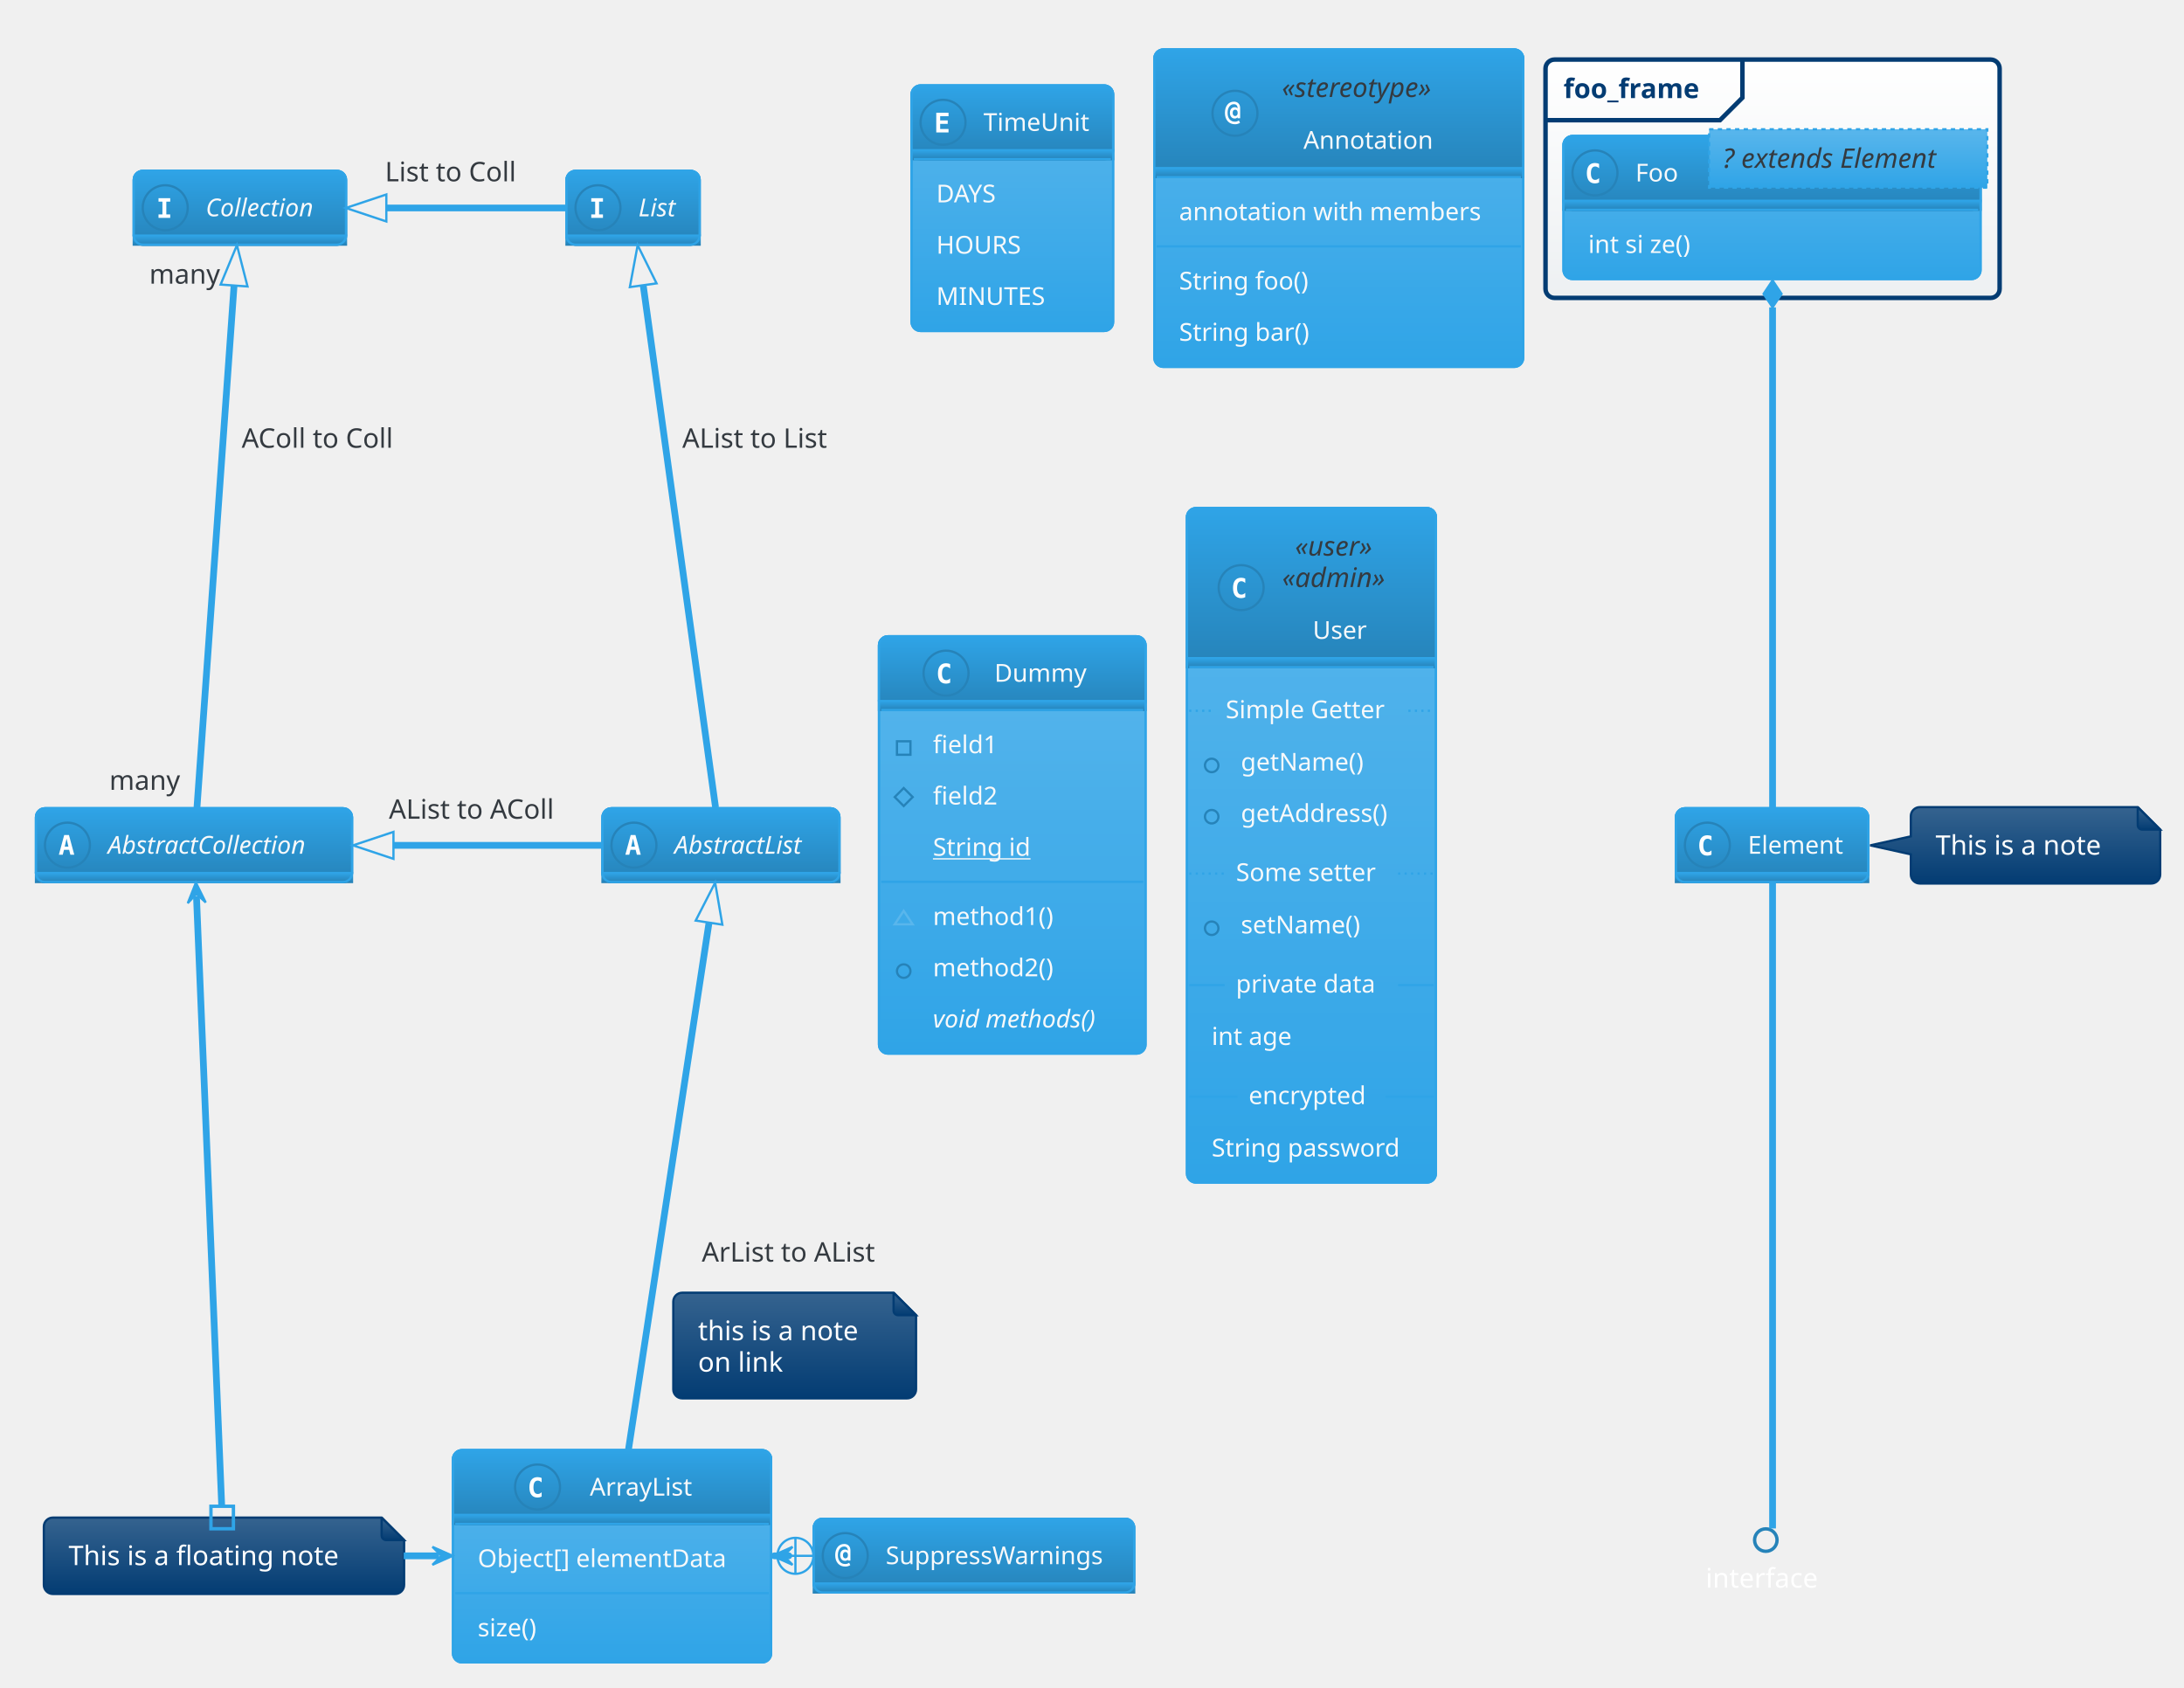
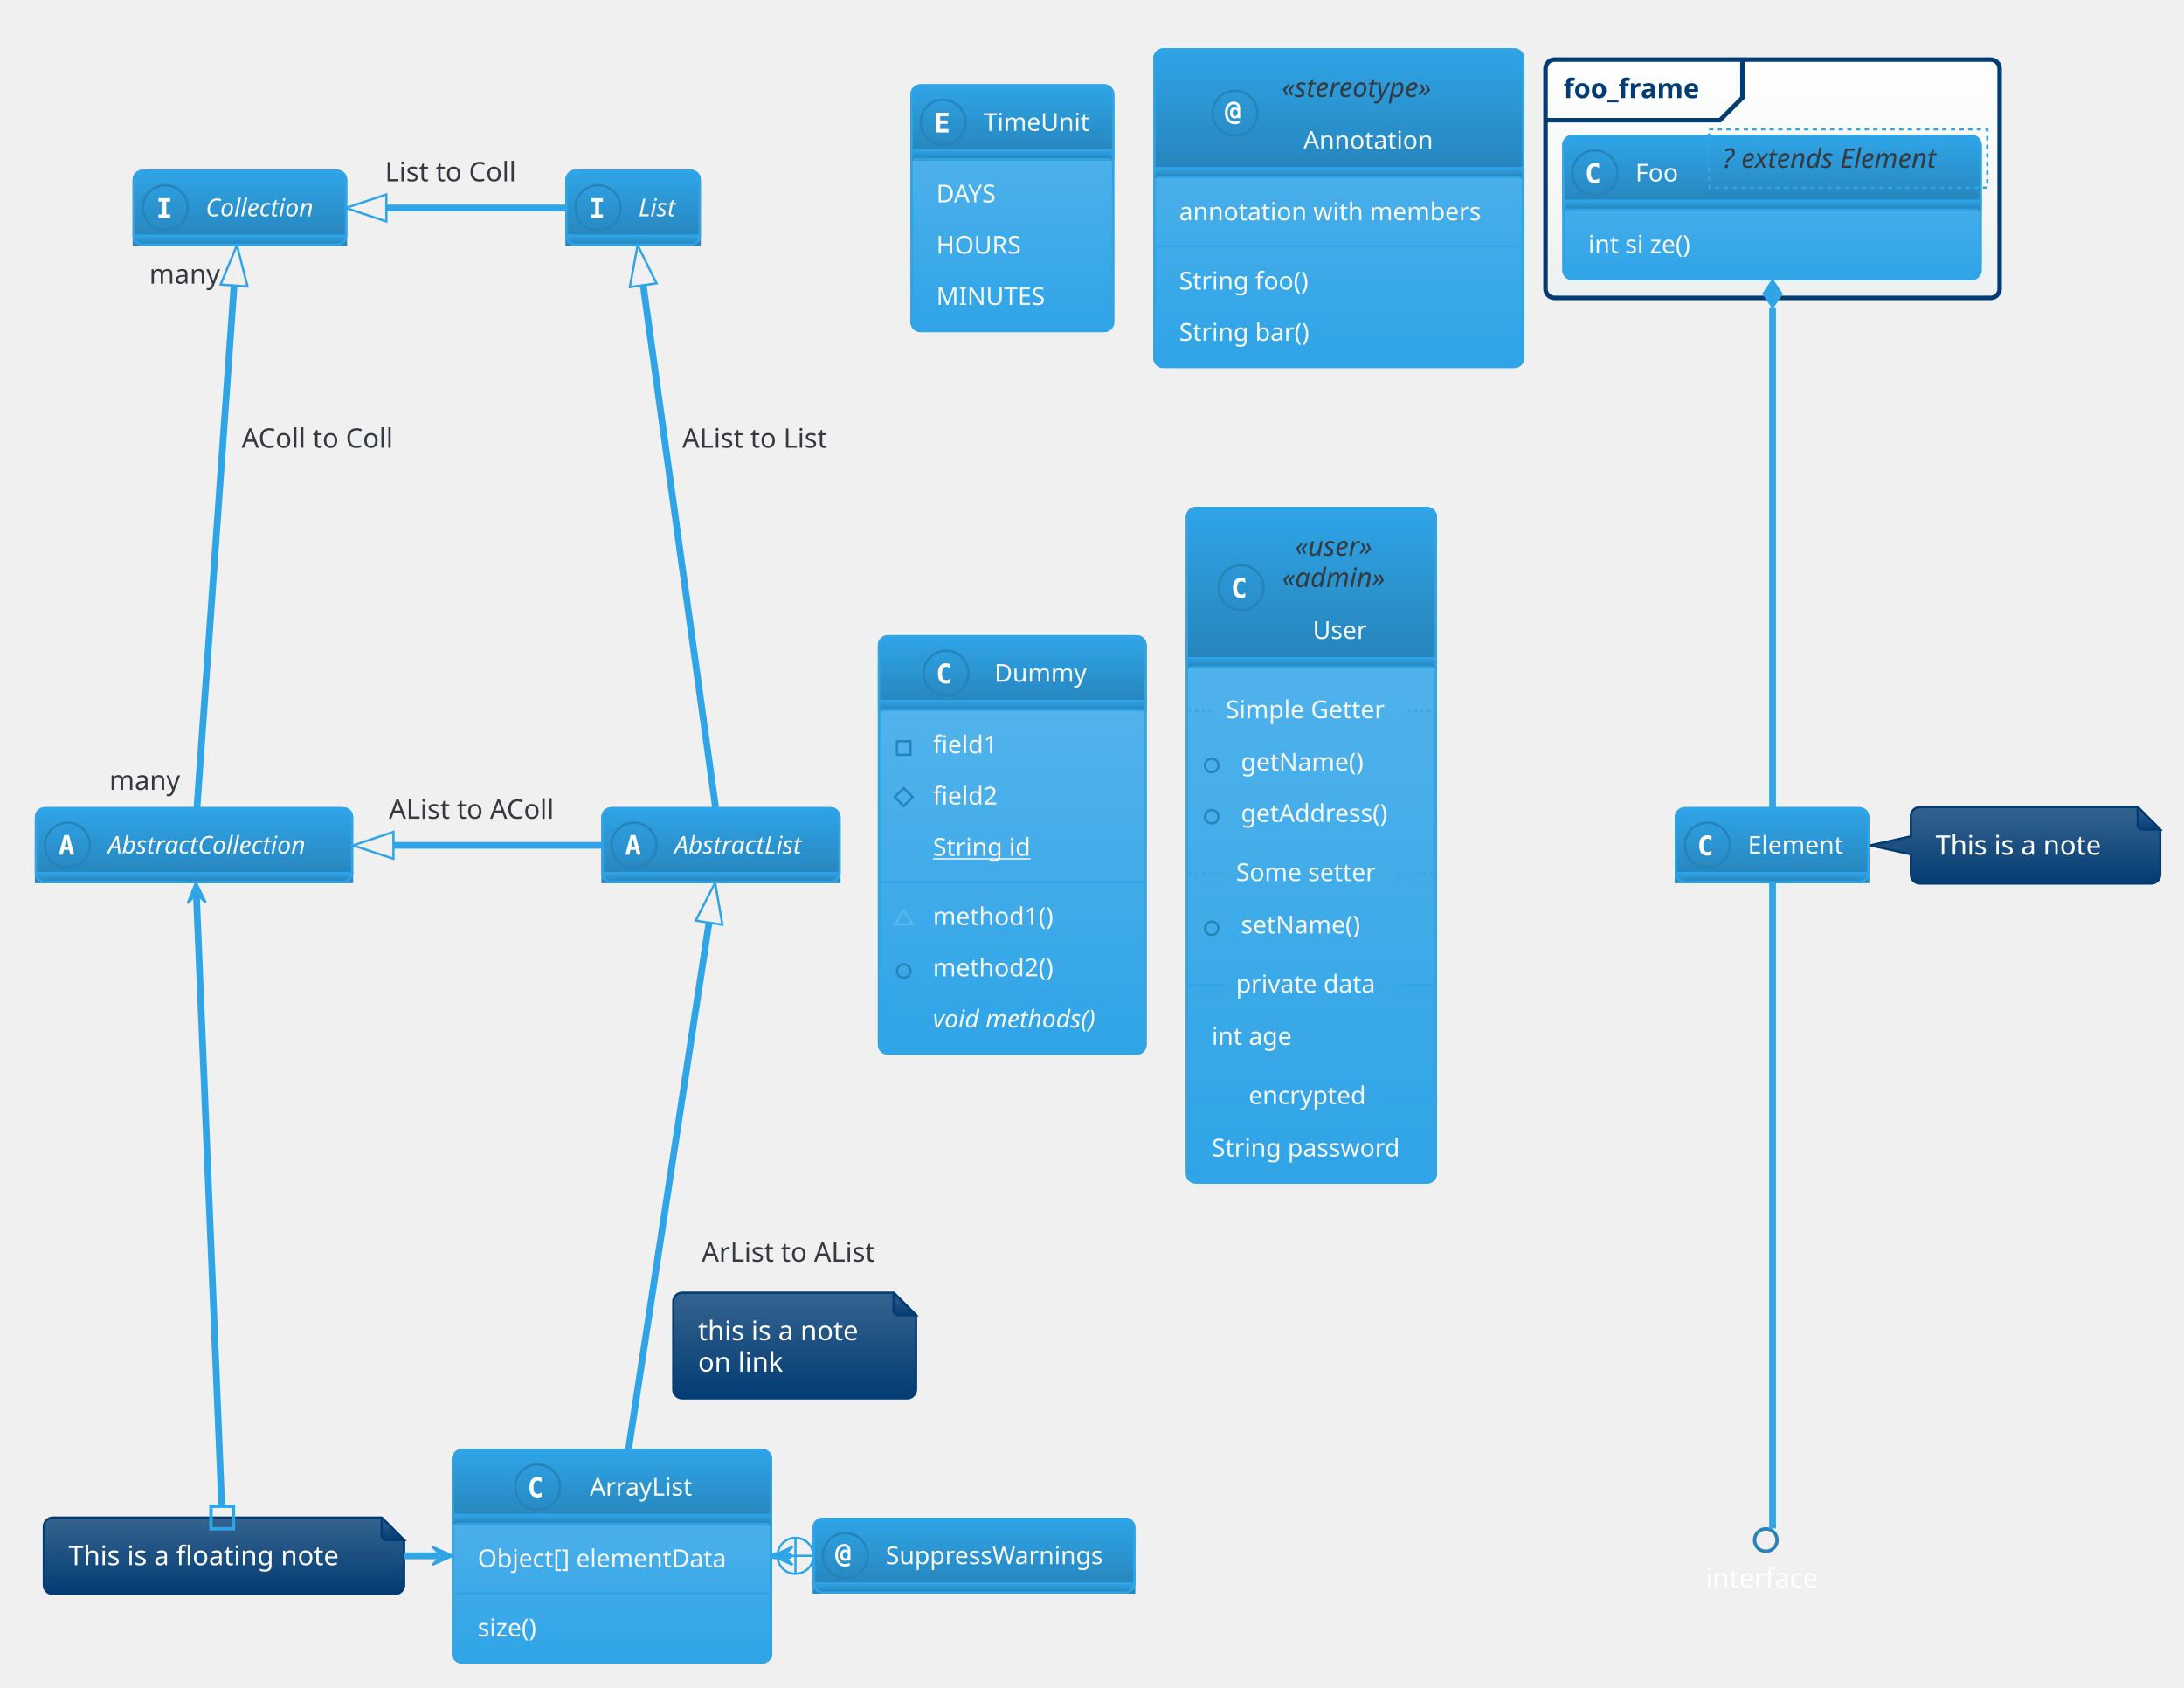
<svg xmlns="http://www.w3.org/2000/svg" contentStyleType="text/css" height="782.292px" preserveAspectRatio="none" style="width:1012px;height:782px;" version="1.1" viewBox="0 0 1012 782" width="1012.5px" zoomAndPan="magnify">
  <defs>
    <linearGradient id="g16p1ypdn84vc40" x1="50%" x2="50%" y1="0%" y2="100%">
      <stop offset="0%" stop-color="#FFFFFF" />
      <stop offset="100%" stop-color="#EDF0F2" />
    </linearGradient>
    <linearGradient id="g16p1ypdn84vc41" x1="50%" x2="50%" y1="0%" y2="100%">
      <stop offset="0%" stop-color="#59B6EC" />
      <stop offset="100%" stop-color="#2FA4E7" />
    </linearGradient>
    <linearGradient id="g16p1ypdn84vc42" x1="50%" x2="50%" y1="0%" y2="100%">
      <stop offset="0%" stop-color="#2FA4E7" />
      <stop offset="100%" stop-color="#2683B9" />
    </linearGradient>
    <linearGradient id="g16p1ypdn84vc43" x1="50%" x2="50%" y1="0%" y2="100%">
      <stop offset="0%" stop-color="#35638F" />
      <stop offset="100%" stop-color="#033C73" />
    </linearGradient>
  </defs>
  <g>
    <g id="cluster_foo_frame">
      <rect fill="url(#g16p1ypdn84vc40)" height="110.417" rx="4.167" ry="4.167" style="stroke:#033C73;stroke-width:2.083;" width="210.417" x="716.146" y="27.604" />
      <path d="M807.383,27.604 L807.383,45.28 L796.967,55.697 L716.146,55.697 " fill="none" style="stroke:#033C73;stroke-width:2.083;" />
      <text fill="#033C73" font-family="Verdana" font-size="12.5" font-weight="bold" lengthAdjust="spacing" textLength="70.404" x="724.479" y="45.457">foo_frame</text>
    </g>
    <g id="elem_AbstractList">
      <rect codeLine="7" fill="url(#g16p1ypdn84vc41)" height="34.172" id="AbstractList" rx="4.167" ry="4.167" style="stroke:#2FA4E7;stroke-width:1.042;" width="109.796" x="279.167" y="374.479" />
      <rect fill="url(#g16p1ypdn84vc42)" height="34.172" rx="4.167" ry="4.167" style="stroke:url(#g16p1ypdn84vc42);stroke-width:1.042;" width="109.796" x="279.167" y="374.479" />
      <rect fill="url(#g16p1ypdn84vc42)" height="4.167" style="stroke:url(#g16p1ypdn84vc42);stroke-width:1.042;" width="109.796" x="279.167" y="404.484" />
      <rect codeLine="7" fill="none" height="34.172" id="AbstractList" rx="4.167" ry="4.167" style="stroke:#2FA4E7;stroke-width:1.042;" width="109.796" x="279.167" y="374.479" />
      <ellipse cx="293.75" cy="391.565" fill="none" rx="10.417" ry="10.417" style="stroke:#2683B9;stroke-width:1.042;" />
      <path d="M293.343,388.521 L292.497,392.248 L294.206,392.248 L293.343,388.521 Z M292.253,386.877 L294.45,386.877 L296.908,395.992 L295.101,395.992 L294.548,393.746 L292.139,393.746 L291.585,395.992 L289.779,395.992 L292.253,386.877 Z " fill="#FFFFFF" />
      <text fill="#F8F9FA" font-family="Verdana" font-size="11.458" font-style="italic" lengthAdjust="spacing" textLength="68.129" x="312.5" y="395.532">AbstractList</text>
    </g>
    <g id="elem_AbstractCollection">
      <rect codeLine="8" fill="url(#g16p1ypdn84vc41)" height="34.172" id="AbstractCollection" rx="4.167" ry="4.167" style="stroke:#2FA4E7;stroke-width:1.042;" width="146.442" x="16.667" y="374.479" />
      <rect fill="url(#g16p1ypdn84vc42)" height="34.172" rx="4.167" ry="4.167" style="stroke:url(#g16p1ypdn84vc42);stroke-width:1.042;" width="146.442" x="16.667" y="374.479" />
      <rect fill="url(#g16p1ypdn84vc42)" height="4.167" style="stroke:url(#g16p1ypdn84vc42);stroke-width:1.042;" width="146.442" x="16.667" y="404.484" />
      <rect codeLine="8" fill="none" height="34.172" id="AbstractCollection" rx="4.167" ry="4.167" style="stroke:#2FA4E7;stroke-width:1.042;" width="146.442" x="16.667" y="374.479" />
      <ellipse cx="31.25" cy="391.565" fill="none" rx="10.417" ry="10.417" style="stroke:#2683B9;stroke-width:1.042;" />
      <path d="M30.843,388.521 L29.997,392.248 L31.706,392.248 L30.843,388.521 Z M29.753,386.877 L31.95,386.877 L34.408,395.992 L32.601,395.992 L32.047,393.746 L29.639,393.746 L29.085,395.992 L27.279,395.992 L29.753,386.877 Z " fill="#FFFFFF" />
      <text fill="#F8F9FA" font-family="Verdana" font-size="11.458" font-style="italic" lengthAdjust="spacing" textLength="104.775" x="50" y="395.532">AbstractCollection</text>
    </g>
    <g id="elem_List">
      <rect codeLine="9" fill="url(#g16p1ypdn84vc41)" height="34.172" id="List" rx="4.167" ry="4.167" style="stroke:#2FA4E7;stroke-width:1.042;" width="61.696" x="262.5" y="79.167" />
      <rect fill="url(#g16p1ypdn84vc42)" height="34.172" rx="4.167" ry="4.167" style="stroke:url(#g16p1ypdn84vc42);stroke-width:1.042;" width="61.696" x="262.5" y="79.167" />
      <rect fill="url(#g16p1ypdn84vc42)" height="4.167" style="stroke:url(#g16p1ypdn84vc42);stroke-width:1.042;" width="61.696" x="262.5" y="109.171" />
      <rect codeLine="9" fill="none" height="34.172" id="List" rx="4.167" ry="4.167" style="stroke:#2FA4E7;stroke-width:1.042;" width="61.696" x="262.5" y="79.167" />
      <ellipse cx="277.083" cy="96.252" fill="none" rx="10.417" ry="10.417" style="stroke:#2683B9;stroke-width:1.042;" />
      <path d="M273.975,93.42 L273.975,91.825 L279.394,91.825 L279.394,93.42 L277.588,93.42 L277.588,99.345 L279.394,99.345 L279.394,100.94 L273.975,100.94 L273.975,99.345 L275.781,99.345 L275.781,93.42 L273.975,93.42 Z " fill="#FFFFFF" />
      <text fill="#F8F9FA" font-family="Verdana" font-size="11.458" font-style="italic" lengthAdjust="spacing" textLength="20.03" x="295.833" y="100.219">List</text>
    </g>
    <g id="elem_Collection">
      <rect codeLine="10" fill="url(#g16p1ypdn84vc41)" height="34.172" id="Collection" rx="4.167" ry="4.167" style="stroke:#2FA4E7;stroke-width:1.042;" width="98.343" x="61.979" y="79.167" />
      <rect fill="url(#g16p1ypdn84vc42)" height="34.172" rx="4.167" ry="4.167" style="stroke:url(#g16p1ypdn84vc42);stroke-width:1.042;" width="98.343" x="61.979" y="79.167" />
      <rect fill="url(#g16p1ypdn84vc42)" height="4.167" style="stroke:url(#g16p1ypdn84vc42);stroke-width:1.042;" width="98.343" x="61.979" y="109.171" />
      <rect codeLine="10" fill="none" height="34.172" id="Collection" rx="4.167" ry="4.167" style="stroke:#2FA4E7;stroke-width:1.042;" width="98.343" x="61.979" y="79.167" />
      <ellipse cx="76.562" cy="96.252" fill="none" rx="10.417" ry="10.417" style="stroke:#2683B9;stroke-width:1.042;" />
      <path d="M73.454,93.42 L73.454,91.825 L78.874,91.825 L78.874,93.42 L77.067,93.42 L77.067,99.345 L78.874,99.345 L78.874,100.94 L73.454,100.94 L73.454,99.345 L75.26,99.345 L75.26,93.42 L73.454,93.42 Z " fill="#FFFFFF" />
      <text fill="#F8F9FA" font-family="Verdana" font-size="11.458" font-style="italic" lengthAdjust="spacing" textLength="56.676" x="95.312" y="100.219">Collection</text>
    </g>
    <g id="elem_ArrayList">
      <rect codeLine="20" fill="url(#g16p1ypdn84vc41)" height="98.348" id="ArrayList" rx="4.167" ry="4.167" style="stroke:#2FA4E7;stroke-width:1.042;" width="147.425" x="209.896" y="671.875" />
      <rect fill="url(#g16p1ypdn84vc42)" height="34.172" rx="4.167" ry="4.167" style="stroke:url(#g16p1ypdn84vc42);stroke-width:1.042;" width="147.425" x="209.896" y="671.875" />
      <rect fill="url(#g16p1ypdn84vc42)" height="4.167" style="stroke:url(#g16p1ypdn84vc42);stroke-width:1.042;" width="147.425" x="209.896" y="701.88" />
      <rect codeLine="20" fill="none" height="98.348" id="ArrayList" rx="4.167" ry="4.167" style="stroke:#2FA4E7;stroke-width:1.042;" width="147.425" x="209.896" y="671.875" />
      <ellipse cx="249.079" cy="688.961" fill="none" rx="10.417" ry="10.417" style="stroke:#2683B9;stroke-width:1.042;" />
      <path d="M250.983,693.388 Q250.56,693.599 250.088,693.713 Q249.616,693.827 249.112,693.827 Q247.256,693.827 246.279,692.623 Q245.319,691.402 245.319,689.107 Q245.319,686.796 246.279,685.592 Q247.256,684.371 249.112,684.371 Q249.616,684.371 250.088,684.485 Q250.576,684.582 250.983,684.81 L250.983,686.812 Q250.528,686.389 250.088,686.194 Q249.649,685.982 249.193,685.982 Q248.2,685.982 247.696,686.78 Q247.191,687.561 247.191,689.107 Q247.191,690.637 247.696,691.418 Q248.2,692.2 249.193,692.2 Q249.649,692.2 250.088,692.004 Q250.528,691.809 250.983,691.386 L250.983,693.388 Z " fill="#FFFFFF" />
      <text fill="#F8F9FA" font-family="Verdana" font-size="11.458" lengthAdjust="spacing" textLength="51.093" x="273.296" y="692.928">ArrayList</text>
      <line style="stroke:#2FA4E7;stroke-width:1.042;" x1="210.938" x2="356.279" y1="706.047" y2="706.047" />
      <text fill="#F8F9FA" font-family="Verdana" font-size="11.458" lengthAdjust="spacing" textLength="124.509" x="221.354" y="726.057">Object[] elementData</text>
      <line style="stroke:#2FA4E7;stroke-width:1.042;" x1="210.938" x2="356.279" y1="738.135" y2="738.135" />
      <text fill="#F8F9FA" font-family="Verdana" font-size="11.458" lengthAdjust="spacing" textLength="31.158" x="221.354" y="758.146">size()</text>
    </g>
    <g id="elem_TimeUnit">
      <rect codeLine="25" fill="url(#g16p1ypdn84vc41)" height="113.769" id="TimeUnit" rx="4.167" ry="4.167" style="stroke:#2FA4E7;stroke-width:1.042;" width="93.386" x="422.396" y="39.583" />
      <rect fill="url(#g16p1ypdn84vc42)" height="34.172" rx="4.167" ry="4.167" style="stroke:url(#g16p1ypdn84vc42);stroke-width:1.042;" width="93.386" x="422.396" y="39.583" />
      <rect fill="url(#g16p1ypdn84vc42)" height="4.167" style="stroke:url(#g16p1ypdn84vc42);stroke-width:1.042;" width="93.386" x="422.396" y="69.588" />
      <rect codeLine="25" fill="none" height="113.769" id="TimeUnit" rx="4.167" ry="4.167" style="stroke:#2FA4E7;stroke-width:1.042;" width="93.386" x="422.396" y="39.583" />
      <ellipse cx="436.979" cy="56.669" fill="none" rx="10.417" ry="10.417" style="stroke:#2683B9;stroke-width:1.042;" />
      <path d="M439.518,61.357 L433.838,61.357 L433.838,52.242 L439.518,52.242 L439.518,53.837 L435.644,53.837 L435.644,55.79 L439.144,55.79 L439.144,57.385 L435.644,57.385 L435.644,59.762 L439.518,59.762 L439.518,61.357 Z " fill="#FFFFFF" />
      <text fill="#F8F9FA" font-family="Verdana" font-size="11.458" lengthAdjust="spacing" textLength="51.719" x="455.729" y="60.636">TimeUnit</text>
      <line style="stroke:#2FA4E7;stroke-width:1.042;" x1="423.438" x2="514.74" y1="73.755" y2="73.755" />
      <text fill="#F8F9FA" font-family="Verdana" font-size="11.458" lengthAdjust="spacing" textLength="30.934" x="433.854" y="93.766">DAYS</text>
      <text fill="#F8F9FA" font-family="Verdana" font-size="11.458" lengthAdjust="spacing" textLength="41.257" x="433.854" y="117.521">HOURS</text>
      <text fill="#F8F9FA" font-family="Verdana" font-size="11.458" lengthAdjust="spacing" textLength="51.736" x="433.854" y="141.275">MINUTES</text>
    </g>
    <g id="elem_SuppressWarnings">
      <rect codeLine="31" fill="url(#g16p1ypdn84vc41)" height="34.172" id="SuppressWarnings" rx="4.167" ry="4.167" style="stroke:#2FA4E7;stroke-width:1.042;" width="148.462" x="377.083" y="703.646" />
      <rect fill="url(#g16p1ypdn84vc42)" height="34.172" rx="4.167" ry="4.167" style="stroke:url(#g16p1ypdn84vc42);stroke-width:1.042;" width="148.462" x="377.083" y="703.646" />
      <rect fill="url(#g16p1ypdn84vc42)" height="4.167" style="stroke:url(#g16p1ypdn84vc42);stroke-width:1.042;" width="148.462" x="377.083" y="733.651" />
      <rect codeLine="31" fill="none" height="34.172" id="SuppressWarnings" rx="4.167" ry="4.167" style="stroke:#2FA4E7;stroke-width:1.042;" width="148.462" x="377.083" y="703.646" />
      <ellipse cx="391.667" cy="720.732" fill="none" rx="10.417" ry="10.417" style="stroke:#2683B9;stroke-width:1.042;" />
      <path d="M392.92,720.536 Q392.92,719.836 392.611,719.446 Q392.301,719.055 391.748,719.055 Q391.211,719.055 390.902,719.446 Q390.592,719.836 390.592,720.536 Q390.592,721.22 390.902,721.611 Q391.211,722.001 391.748,722.001 Q392.301,722.001 392.611,721.611 Q392.92,721.22 392.92,720.536 Z M394.059,723.027 L392.855,723.027 L392.855,722.538 Q392.627,722.847 392.301,723.01 Q391.992,723.157 391.553,723.157 Q390.56,723.157 389.941,722.441 Q389.323,721.708 389.323,720.536 Q389.323,719.348 389.925,718.632 Q390.544,717.916 391.553,717.916 Q391.992,717.916 392.318,718.062 Q392.643,718.209 392.855,718.502 L392.855,718.258 Q392.855,717.428 392.399,716.972 Q391.943,716.516 391.113,716.516 Q389.844,716.516 389.03,717.639 Q388.232,718.746 388.232,720.536 Q388.232,722.408 389.16,723.531 Q390.088,724.638 391.634,724.638 Q392.122,724.638 392.578,724.491 Q393.034,724.345 393.457,724.052 L394.01,725.126 Q393.522,725.468 392.936,725.631 Q392.35,725.81 391.699,725.81 Q389.551,725.81 388.281,724.377 Q387.012,722.961 387.012,720.536 Q387.012,718.176 388.151,716.76 Q389.307,715.344 391.178,715.344 Q392.513,715.344 393.278,716.142 Q394.059,716.939 394.059,718.339 L394.059,723.027 Z " fill="#FFFFFF" />
      <text fill="#F8F9FA" font-family="Verdana" font-size="11.458" lengthAdjust="spacing" textLength="106.795" x="410.417" y="724.698">SuppressWarnings</text>
    </g>
    <g id="elem_Annotation">
      <rect codeLine="33" fill="url(#g16p1ypdn84vc41)" height="147.07" id="Annotation" rx="4.167" ry="4.167" style="stroke:#2FA4E7;stroke-width:1.042;" width="170.907" x="534.896" y="22.917" />
      <rect fill="url(#g16p1ypdn84vc42)" height="59.139" rx="4.167" ry="4.167" style="stroke:url(#g16p1ypdn84vc42);stroke-width:1.042;" width="170.907" x="534.896" y="22.917" />
      <rect fill="url(#g16p1ypdn84vc42)" height="4.167" style="stroke:url(#g16p1ypdn84vc42);stroke-width:1.042;" width="170.907" x="534.896" y="77.889" />
      <rect codeLine="33" fill="none" height="147.07" id="Annotation" rx="4.167" ry="4.167" style="stroke:#2FA4E7;stroke-width:1.042;" width="170.907" x="534.896" y="22.917" />
      <ellipse cx="572.252" cy="52.486" fill="none" rx="10.417" ry="10.417" style="stroke:#2683B9;stroke-width:1.042;" />
      <path d="M573.505,52.291 Q573.505,51.591 573.196,51.2 Q572.887,50.81 572.334,50.81 Q571.797,50.81 571.487,51.2 Q571.178,51.591 571.178,52.291 Q571.178,52.974 571.487,53.365 Q571.797,53.756 572.334,53.756 Q572.887,53.756 573.196,53.365 Q573.505,52.974 573.505,52.291 Z M574.645,54.781 L573.44,54.781 L573.44,54.293 Q573.212,54.602 572.887,54.765 Q572.578,54.911 572.138,54.911 Q571.145,54.911 570.527,54.195 Q569.909,53.463 569.909,52.291 Q569.909,51.103 570.511,50.387 Q571.129,49.67 572.138,49.67 Q572.578,49.67 572.903,49.817 Q573.229,49.963 573.44,50.256 L573.44,50.012 Q573.44,49.182 572.985,48.726 Q572.529,48.271 571.699,48.271 Q570.429,48.271 569.615,49.394 Q568.818,50.501 568.818,52.291 Q568.818,54.163 569.746,55.286 Q570.673,56.392 572.22,56.392 Q572.708,56.392 573.164,56.246 Q573.619,56.099 574.043,55.806 L574.596,56.881 Q574.108,57.222 573.522,57.385 Q572.936,57.564 572.285,57.564 Q570.136,57.564 568.867,56.132 Q567.597,54.716 567.597,52.291 Q567.597,49.931 568.737,48.515 Q569.892,47.099 571.764,47.099 Q573.099,47.099 573.864,47.896 Q574.645,48.694 574.645,50.094 L574.645,54.781 Z " fill="#FFFFFF" />
      <text fill="#343A40" font-family="Verdana" font-size="12.5" font-style="italic" lengthAdjust="spacing" textLength="82.8" x="593.98" y="44.936">«stereotype»</text>
      <text fill="#F8F9FA" font-family="Verdana" font-size="11.458" lengthAdjust="spacing" textLength="62.836" x="603.962" y="68.937">Annotation</text>
      <line style="stroke:#2FA4E7;stroke-width:1.042;" x1="535.938" x2="704.761" y1="82.056" y2="82.056" />
      <text fill="#F8F9FA" font-family="Verdana" font-size="11.458" lengthAdjust="spacing" textLength="147.99" x="546.354" y="102.067">annotation with members</text>
      <line style="stroke:#2FA4E7;stroke-width:1.042;" x1="535.938" x2="704.761" y1="114.144" y2="114.144" />
      <text fill="#F8F9FA" font-family="Verdana" font-size="11.458" lengthAdjust="spacing" textLength="64.834" x="546.354" y="134.155">String foo()</text>
      <text fill="#F8F9FA" font-family="Verdana" font-size="11.458" lengthAdjust="spacing" textLength="65.785" x="546.354" y="157.91">String bar()</text>
    </g>
    <g id="elem_Dummy">
      <rect codeLine="39" fill="url(#g16p1ypdn84vc41)" height="193.368" id="Dummy" rx="4.167" ry="4.167" style="stroke:#2FA4E7;stroke-width:1.042;" width="123.509" x="407.292" y="294.792" />
      <rect fill="url(#g16p1ypdn84vc42)" height="34.172" rx="4.167" ry="4.167" style="stroke:url(#g16p1ypdn84vc42);stroke-width:1.042;" width="123.509" x="407.292" y="294.792" />
      <rect fill="url(#g16p1ypdn84vc42)" height="4.167" style="stroke:url(#g16p1ypdn84vc42);stroke-width:1.042;" width="123.509" x="407.292" y="324.796" />
      <rect codeLine="39" fill="none" height="193.368" id="Dummy" rx="4.167" ry="4.167" style="stroke:#2FA4E7;stroke-width:1.042;" width="123.509" x="407.292" y="294.792" />
      <ellipse cx="438.369" cy="311.877" fill="none" rx="10.417" ry="10.417" style="stroke:#2683B9;stroke-width:1.042;" />
      <path d="M440.273,316.305 Q439.85,316.516 439.378,316.63 Q438.906,316.744 438.401,316.744 Q436.546,316.744 435.569,315.54 Q434.609,314.319 434.609,312.024 Q434.609,309.713 435.569,308.508 Q436.546,307.288 438.401,307.288 Q438.906,307.288 439.378,307.401 Q439.866,307.499 440.273,307.727 L440.273,309.729 Q439.817,309.306 439.378,309.111 Q438.938,308.899 438.483,308.899 Q437.49,308.899 436.985,309.697 Q436.481,310.478 436.481,312.024 Q436.481,313.554 436.985,314.335 Q437.49,315.116 438.483,315.116 Q438.938,315.116 439.378,314.921 Q439.817,314.726 440.273,314.303 L440.273,316.305 Z " fill="#FFFFFF" />
      <text fill="#F8F9FA" font-family="Verdana" font-size="11.458" lengthAdjust="spacing" textLength="45.19" x="460.784" y="315.844">Dummy</text>
      <line style="stroke:#2FA4E7;stroke-width:1.042;" x1="408.333" x2="529.759" y1="328.963" y2="328.963" />
      <rect fill="none" height="6.25" style="stroke:#2683B9;stroke-width:1.042;" width="6.25" x="415.625" y="343.445" />
      <text fill="#F8F9FA" font-family="Verdana" font-size="11.458" lengthAdjust="spacing" textLength="32.014" x="432.292" y="348.974">field1</text>
      <polygon fill="none" points="418.75,365.116,422.917,369.283,418.75,373.45,414.583,369.283" style="stroke:#2683B9;stroke-width:1.042;" />
      <text fill="#F8F9FA" font-family="Verdana" font-size="11.458" lengthAdjust="spacing" textLength="32.014" x="432.292" y="372.729">field2</text>
      <text fill="#F8F9FA" font-family="Verdana" font-size="11.458" lengthAdjust="spacing" text-decoration="underline" textLength="48.295" x="432.292" y="396.484">String id</text>
      <line style="stroke:#2FA4E7;stroke-width:1.042;" x1="408.333" x2="529.759" y1="408.561" y2="408.561" />
      <polygon fill="none" points="418.75,422.001,414.583,428.251,422.917,428.251" style="stroke:#59B6EC;stroke-width:1.042;" />
      <text fill="#F8F9FA" font-family="Verdana" font-size="11.458" lengthAdjust="spacing" textLength="60.481" x="432.292" y="428.572">method1()</text>
      <ellipse cx="418.75" cy="449.923" fill="none" rx="3.125" ry="3.125" style="stroke:#2683B9;stroke-width:1.042;" />
      <text fill="#F8F9FA" font-family="Verdana" font-size="11.458" lengthAdjust="spacing" textLength="60.481" x="432.292" y="452.327">method2()</text>
      <text fill="#F8F9FA" font-family="Verdana" font-size="11.458" font-style="italic" lengthAdjust="spacing" textLength="87.051" x="432.292" y="476.082">void methods()</text>
    </g>
    <g id="elem_N1">
      <path d="M20.312,707.292 L20.312,734.342 A4.167,4.167 0 0 0 24.479,738.509 L183.093,738.509 A4.167,4.167 0 0 0 187.26,734.342 L187.26,713.542 L176.843,703.125 L24.479,703.125 A4.167,4.167 0 0 0 20.312,707.292 " fill="url(#g16p1ypdn84vc43)" style="stroke:#033C73;stroke-width:1.042;" />
      <path d="M176.843,703.125 L176.843,711.458 A2.083,2.083 0 0 0 178.927,713.542 L187.26,713.542 L176.843,703.125 " fill="url(#g16p1ypdn84vc43)" style="stroke:#033C73;stroke-width:1.042;" />
      <text fill="#FFFFFF" font-family="Verdana" font-size="12.5" lengthAdjust="spacing" textLength="134.656" x="31.771" y="725.144">This is a floating note</text>
    </g>
    <g id="elem_Element">
      <rect fill="url(#g16p1ypdn84vc41)" height="34.172" id="Element" rx="4.167" ry="4.167" style="stroke:#2FA4E7;stroke-width:1.042;" width="89.106" x="776.562" y="374.479" />
      <rect fill="url(#g16p1ypdn84vc42)" height="34.172" rx="4.167" ry="4.167" style="stroke:url(#g16p1ypdn84vc42);stroke-width:1.042;" width="89.106" x="776.562" y="374.479" />
      <rect fill="url(#g16p1ypdn84vc42)" height="4.167" style="stroke:url(#g16p1ypdn84vc42);stroke-width:1.042;" width="89.106" x="776.562" y="404.484" />
      <rect fill="none" height="34.172" id="Element" rx="4.167" ry="4.167" style="stroke:#2FA4E7;stroke-width:1.042;" width="89.106" x="776.562" y="374.479" />
      <ellipse cx="791.146" cy="391.565" fill="none" rx="10.417" ry="10.417" style="stroke:#2683B9;stroke-width:1.042;" />
      <path d="M793.05,395.992 Q792.627,396.204 792.155,396.317 Q791.683,396.432 791.178,396.432 Q789.323,396.432 788.346,395.227 Q787.386,394.006 787.386,391.711 Q787.386,389.4 788.346,388.196 Q789.323,386.975 791.178,386.975 Q791.683,386.975 792.155,387.089 Q792.643,387.187 793.05,387.415 L793.05,389.416 Q792.594,388.993 792.155,388.798 Q791.716,388.586 791.26,388.586 Q790.267,388.586 789.762,389.384 Q789.258,390.165 789.258,391.711 Q789.258,393.241 789.762,394.023 Q790.267,394.804 791.26,394.804 Q791.716,394.804 792.155,394.609 Q792.594,394.413 793.05,393.99 L793.05,395.992 Z " fill="#FFFFFF" />
      <text fill="#F8F9FA" font-family="Verdana" font-size="11.458" lengthAdjust="spacing" textLength="47.439" x="809.896" y="395.532">Element</text>
    </g>
    <g id="elem_Elementlol26">
      <ellipse cx="818.229" cy="713.542" fill="none" rx="5.208" ry="5.208" style="stroke:#2683B9;stroke-width:1.562;" />
    </g>
    <text fill="#FFFFFF" font-family="Verdana" font-size="12.5" lengthAdjust="spacing" textLength="55.749" x="790.354" y="735.561">interface</text>
    <g id="elem_GMN31">
      <path d="M885.417,378.125 L885.417,387.5 L866.581,391.667 L885.417,395.833 L885.417,405.176 A4.167,4.167 0 0 0 889.583,409.342 L996.812,409.342 A4.167,4.167 0 0 0 1000.979,405.176 L1000.979,384.375 L990.562,373.958 L889.583,373.958 A4.167,4.167 0 0 0 885.417,378.125 " fill="url(#g16p1ypdn84vc43)" style="stroke:#033C73;stroke-width:1.042;" />
      <path d="M990.562,373.958 L990.562,382.292 A2.083,2.083 0 0 0 992.645,384.375 L1000.979,384.375 L990.562,373.958 " fill="url(#g16p1ypdn84vc43)" style="stroke:#033C73;stroke-width:1.042;" />
      <text fill="#FFFFFF" font-family="Verdana" font-size="12.5" lengthAdjust="spacing" textLength="83.27" x="896.875" y="395.978">This is a note</text>
    </g>
    <g id="elem_User">
      <rect codeLine="69" fill="url(#g16p1ypdn84vc41)" height="312.484" id="User" rx="4.167" ry="4.167" style="stroke:#2FA4E7;stroke-width:1.042;" width="115.355" x="550" y="235.417" />
      <rect fill="url(#g16p1ypdn84vc42)" height="73.69" rx="4.167" ry="4.167" style="stroke:url(#g16p1ypdn84vc42);stroke-width:1.042;" width="115.355" x="550" y="235.417" />
      <rect fill="url(#g16p1ypdn84vc42)" height="4.167" style="stroke:url(#g16p1ypdn84vc42);stroke-width:1.042;" width="115.355" x="550" y="304.94" />
      <rect codeLine="69" fill="none" height="312.484" id="User" rx="4.167" ry="4.167" style="stroke:#2FA4E7;stroke-width:1.042;" width="115.355" x="550" y="235.417" />
      <ellipse cx="575.111" cy="272.262" fill="none" rx="10.417" ry="10.417" style="stroke:#2683B9;stroke-width:1.042;" />
      <path d="M577.015,276.689 Q576.592,276.9 576.12,277.014 Q575.648,277.128 575.143,277.128 Q573.288,277.128 572.311,275.924 Q571.351,274.703 571.351,272.408 Q571.351,270.097 572.311,268.892 Q573.288,267.672 575.143,267.672 Q575.648,267.672 576.12,267.786 Q576.608,267.883 577.015,268.111 L577.015,270.113 Q576.559,269.69 576.12,269.495 Q575.68,269.283 575.225,269.283 Q574.232,269.283 573.727,270.081 Q573.222,270.862 573.222,272.408 Q573.222,273.938 573.727,274.719 Q574.232,275.5 575.225,275.5 Q575.68,275.5 576.12,275.305 Q576.559,275.11 577.015,274.687 L577.015,276.689 Z " fill="#FFFFFF" />
      <text fill="#343A40" font-family="Verdana" font-size="12.5" font-style="italic" lengthAdjust="spacing" textLength="42.56" x="600.067" y="257.436">«user»</text>
      <text fill="#343A40" font-family="Verdana" font-size="12.5" font-style="italic" lengthAdjust="spacing" textLength="54.462" x="594.117" y="271.987">«admin»</text>
      <text fill="#F8F9FA" font-family="Verdana" font-size="11.458" lengthAdjust="spacing" textLength="26.117" x="608.289" y="295.987">User</text>
      <line style="stroke:#2FA4E7;stroke-width:1.042;" x1="551.042" x2="664.314" y1="309.106" y2="309.106" />
      <ellipse cx="561.458" cy="354.635" fill="none" rx="3.125" ry="3.125" style="stroke:#2683B9;stroke-width:1.042;" />
      <text fill="#F8F9FA" font-family="Verdana" font-size="11.458" lengthAdjust="spacing" textLength="61.561" x="575" y="357.039">getName()</text>
      <ellipse cx="561.458" cy="378.389" fill="none" rx="3.125" ry="3.125" style="stroke:#2683B9;stroke-width:1.042;" />
      <text fill="#F8F9FA" font-family="Verdana" font-size="11.458" lengthAdjust="spacing" textLength="73.841" x="575" y="380.794">getAddress()</text>
      <line style="stroke:#2FA4E7;stroke-width:1.042;stroke-dasharray:1.0,2.0;" x1="551.042" x2="562.749" y1="329.317" y2="329.317" />
      <text fill="#F8F9FA" font-family="Verdana" font-size="11.458" lengthAdjust="spacing" textLength="79.442" x="567.957" y="332.763">Simple Getter</text>
      <line style="stroke:#2FA4E7;stroke-width:1.042;stroke-dasharray:1.0,2.0;" x1="652.607" x2="664.314" y1="329.317" y2="329.317" />
      <ellipse cx="561.458" cy="430.066" fill="none" rx="3.125" ry="3.125" style="stroke:#2683B9;stroke-width:1.042;" />
      <text fill="#F8F9FA" font-family="Verdana" font-size="11.458" lengthAdjust="spacing" textLength="60.257" x="575" y="432.47">setName()</text>
      <line style="stroke:#2FA4E7;stroke-width:1.042;stroke-dasharray:1.0,2.0;" x1="551.042" x2="567.518" y1="404.748" y2="404.748" />
      <text fill="#F8F9FA" font-family="Verdana" font-size="11.458" lengthAdjust="spacing" textLength="69.903" x="572.726" y="408.195">Some setter</text>
      <line style="stroke:#2FA4E7;stroke-width:1.042;stroke-dasharray:1.0,2.0;" x1="647.837" x2="664.314" y1="404.748" y2="404.748" />
      <text fill="#F8F9FA" font-family="Verdana" font-size="11.458" lengthAdjust="spacing" textLength="39.925" x="561.458" y="484.147">int age</text>
      <line style="stroke:#2FA4E7;stroke-width:1.042;" x1="551.042" x2="567.487" y1="456.425" y2="456.425" />
      <text fill="#F8F9FA" font-family="Verdana" font-size="11.458" lengthAdjust="spacing" textLength="69.964" x="572.696" y="459.871">private data</text>
      <line style="stroke:#2FA4E7;stroke-width:1.042;" x1="647.868" x2="664.314" y1="456.425" y2="456.425" />
      <text fill="#F8F9FA" font-family="Verdana" font-size="11.458" lengthAdjust="spacing" textLength="92.439" x="561.458" y="535.823">String password</text>
      <line style="stroke:#2FA4E7;stroke-width:1.042;" x1="551.042" x2="573.373" y1="508.101" y2="508.101" />
      <text fill="#F8F9FA" font-family="Verdana" font-size="11.458" lengthAdjust="spacing" textLength="58.192" x="578.582" y="511.547">encrypted</text>
      <line style="stroke:#2FA4E7;stroke-width:1.042;" x1="641.982" x2="664.314" y1="508.101" y2="508.101" />
    </g>
    <g id="elem_Foo">
      <rect codeLine="54" fill="url(#g16p1ypdn84vc41)" height="66.26" id="Foo" rx="4.167" ry="4.167" style="stroke:#2FA4E7;stroke-width:1.042;" width="193.243" x="724.479" y="63.021" />
      <rect fill="url(#g16p1ypdn84vc42)" height="34.172" rx="4.167" ry="4.167" style="stroke:url(#g16p1ypdn84vc42);stroke-width:1.042;" width="193.243" x="724.479" y="63.021" />
      <rect fill="url(#g16p1ypdn84vc42)" height="4.167" style="stroke:url(#g16p1ypdn84vc42);stroke-width:1.042;" width="193.243" x="724.479" y="93.026" />
      <rect codeLine="54" fill="none" height="66.26" id="Foo" rx="4.167" ry="4.167" style="stroke:#2FA4E7;stroke-width:1.042;" width="193.243" x="724.479" y="63.021" />
      <ellipse cx="739.062" cy="80.107" fill="none" rx="10.417" ry="10.417" style="stroke:#2683B9;stroke-width:1.042;" />
      <path d="M740.967,84.534 Q740.544,84.745 740.072,84.859 Q739.6,84.973 739.095,84.973 Q737.24,84.973 736.263,83.769 Q735.303,82.548 735.303,80.253 Q735.303,77.942 736.263,76.737 Q737.24,75.517 739.095,75.517 Q739.6,75.517 740.072,75.631 Q740.56,75.728 740.967,75.956 L740.967,77.958 Q740.511,77.535 740.072,77.34 Q739.632,77.128 739.176,77.128 Q738.184,77.128 737.679,77.926 Q737.174,78.707 737.174,80.253 Q737.174,81.783 737.679,82.564 Q738.184,83.346 739.176,83.346 Q739.632,83.346 740.072,83.15 Q740.511,82.955 740.967,82.532 L740.967,84.534 Z " fill="#FFFFFF" />
      <text fill="#F8F9FA" font-family="Verdana" font-size="11.458" lengthAdjust="spacing" textLength="20.612" x="757.812" y="84.073">Foo</text>
-       <rect fill="url(#g16p1ypdn84vc41)" height="27.051" style="stroke:#2FA4E7;stroke-width:1.042;stroke-dasharray:2.0,2.0;" width="128.882" x="791.966" y="59.896" />
+       <rect fill="none" height="27.051" style="stroke:#2FA4E7;stroke-width:1.042;stroke-dasharray:2.0,2.0;" width="128.882" x="791.966" y="59.896" />
      <text fill="#343A40" font-family="Verdana" font-size="12.5" font-style="italic" lengthAdjust="spacing" textLength="116.382" x="798.216" y="77.749">? extends Element</text>
      <line style="stroke:#2FA4E7;stroke-width:1.042;" x1="725.521" x2="916.681" y1="97.192" y2="97.192" />
      <text fill="#F8F9FA" font-family="Verdana" font-size="11.458" lengthAdjust="spacing" textLength="53.381" x="735.938" y="117.203">int si ze()</text>
    </g>
    <polygon fill="none" points="295.471,113.579,291.853,133.009,304.235,131.294,295.471,113.579" style="stroke:#2FA4E7;stroke-width:1.042;" />
    <path d="M298.044,132.151 C305.13,183.298 324.423,322.553 331.569,374.131 " fill="none" style="stroke:#2FA4E7;stroke-width:3.125;" />
    <text fill="#343A40" font-family="Verdana" font-size="12.5" lengthAdjust="spacing" textLength="72.748" x="316.146" y="207.436">AList to List</text>
    <polygon fill="none" points="109.788,113.579,102.225,131.839,114.693,132.725,109.788,113.579" style="stroke:#2FA4E7;stroke-width:1.042;" />
    <path d="M108.459,132.282 C104.825,183.429 94.941,322.553 91.276,374.131 " fill="none" style="stroke:#2FA4E7;stroke-width:3.125;" />
    <text fill="#343A40" font-family="Verdana" font-size="12.5" lengthAdjust="spacing" textLength="75.69" x="111.979" y="207.436">AColl to Coll</text>
    <text fill="#343A40" font-family="Verdana" font-size="12.5" lengthAdjust="spacing" textLength="35.156" x="50.651" y="365.942">many</text>
    <text fill="#343A40" font-family="Verdana" font-size="12.5" lengthAdjust="spacing" textLength="35.156" x="69.163" y="131.432">many</text>
    <polygon fill="none" points="160.268,96.354,179.018,102.604,179.018,90.104,160.268,96.354" style="stroke:#2FA4E7;stroke-width:1.042;" />
    <path d="M179.018,96.354 C211.6,96.354 234.533,96.354 262.464,96.354 " fill="none" style="stroke:#2FA4E7;stroke-width:3.125;" />
    <text fill="#343A40" font-family="Verdana" font-size="12.5" lengthAdjust="spacing" textLength="65.668" x="178.385" y="83.999">List to Coll</text>
    <polygon fill="none" points="163.568,391.667,182.318,397.917,182.318,385.417,163.568,391.667" style="stroke:#2FA4E7;stroke-width:1.042;" />
    <path d="M182.318,391.667 C219.465,391.667 245.026,391.667 279.135,391.667 " fill="none" style="stroke:#2FA4E7;stroke-width:3.125;" />
    <text fill="#343A40" font-family="Verdana" font-size="12.5" lengthAdjust="spacing" textLength="82.77" x="180.208" y="379.311">AList to AColl</text>
    <polygon fill="none" points="331.375,408.928,322.363,426.519,334.72,428.408,331.375,408.928" style="stroke:#2FA4E7;stroke-width:1.042;" />
    <path d="M328.541,427.463 C321.27,475.029 302.63,596.965 291.203,671.72 " fill="none" style="stroke:#2FA4E7;stroke-width:3.125;" />
    <text fill="#343A40" font-family="Verdana" font-size="12.5" lengthAdjust="spacing" textLength="86.438" x="325.174" y="584.519">ArList to AList</text>
    <path d="M311.979,603.092 L311.979,643.717 A4.167,4.167 0 0 0 316.146,647.884 L420.312,647.884 A4.167,4.167 0 0 0 424.479,643.717 L424.479,609.342 L414.062,598.926 L316.146,598.926 A4.167,4.167 0 0 0 311.979,603.092 " fill="url(#g16p1ypdn84vc43)" style="stroke:#033C73;stroke-width:1.042;" />
    <path d="M414.062,598.926 L414.062,607.259 A2.083,2.083 0 0 0 416.146,609.342 L424.479,609.342 L414.062,598.926 " fill="url(#g16p1ypdn84vc43)" style="stroke:#033C73;stroke-width:1.042;" />
    <text fill="#FFFFFF" font-family="Verdana" font-size="12.5" lengthAdjust="spacing" textLength="80.536" x="323.438" y="620.945">this is a note</text>
    <text fill="#FFFFFF" font-family="Verdana" font-size="12.5" lengthAdjust="spacing" textLength="41.65" x="323.438" y="635.496">on link</text>
    <polygon fill="#2FA4E7" points="357.882,720.833,367.257,725,363.09,720.833,367.257,716.667,357.882,720.833" style="stroke:#2FA4E7;stroke-width:1.042;" />
    <ellipse cx="368.577" cy="720.833" fill="none" rx="8.333" ry="8.333" style="stroke:#2FA4E7;stroke-width:1.042;" />
    <line style="stroke:#2FA4E7;stroke-width:1.042;" x1="360.244" x2="376.911" y1="720.833" y2="720.833" />
    <line style="stroke:#2FA4E7;stroke-width:1.042;" x1="368.577" x2="368.577" y1="712.5" y2="729.167" />
    <path d="M364.132,720.833 C370.475,720.833 353.901,720.833 360.244,720.833 " fill="none" style="stroke:#2FA4E7;stroke-width:3.125;" />
    <polygon fill="#2FA4E7" points="90.776,408.928,87,418.468,90.991,414.132,95.327,418.123,90.776,408.928" style="stroke:#2FA4E7;stroke-width:1.042;" />
    <rect fill="none" height="10.417" style="stroke:#2FA4E7;stroke-width:1.562;" width="10.417" x="97.746" y="697.875" />
    <path d="M91.034,415.173 C93.334,470.731 100.408,641.588 102.739,697.88 " fill="none" style="stroke:#2FA4E7;stroke-width:3.125;" />
    <polygon fill="#2FA4E7" points="209.748,720.833,200.373,716.667,204.54,720.833,200.373,725,209.748,720.833" style="stroke:#2FA4E7;stroke-width:1.042;" />
    <path d="M187.063,720.833 C194.624,720.833 195.936,720.833 203.498,720.833 " fill="none" style="stroke:#2FA4E7;stroke-width:3.125;" />
    <polygon fill="#2FA4E7" points="821.354,129.897,817.188,136.147,821.354,142.397,825.521,136.147,821.354,129.897" style="stroke:#2FA4E7;stroke-width:1.042;" />
    <path d="M821.354,142.397 C821.354,205.024 821.354,327.851 821.354,374.462 " fill="none" style="stroke:#2FA4E7;stroke-width:3.125;" />
    <path d="M821.354,408.928 C821.354,466.291 821.354,658.769 821.354,708.162 " fill="none" style="stroke:#2FA4E7;stroke-width:3.125;" />
  </g>
</svg>
